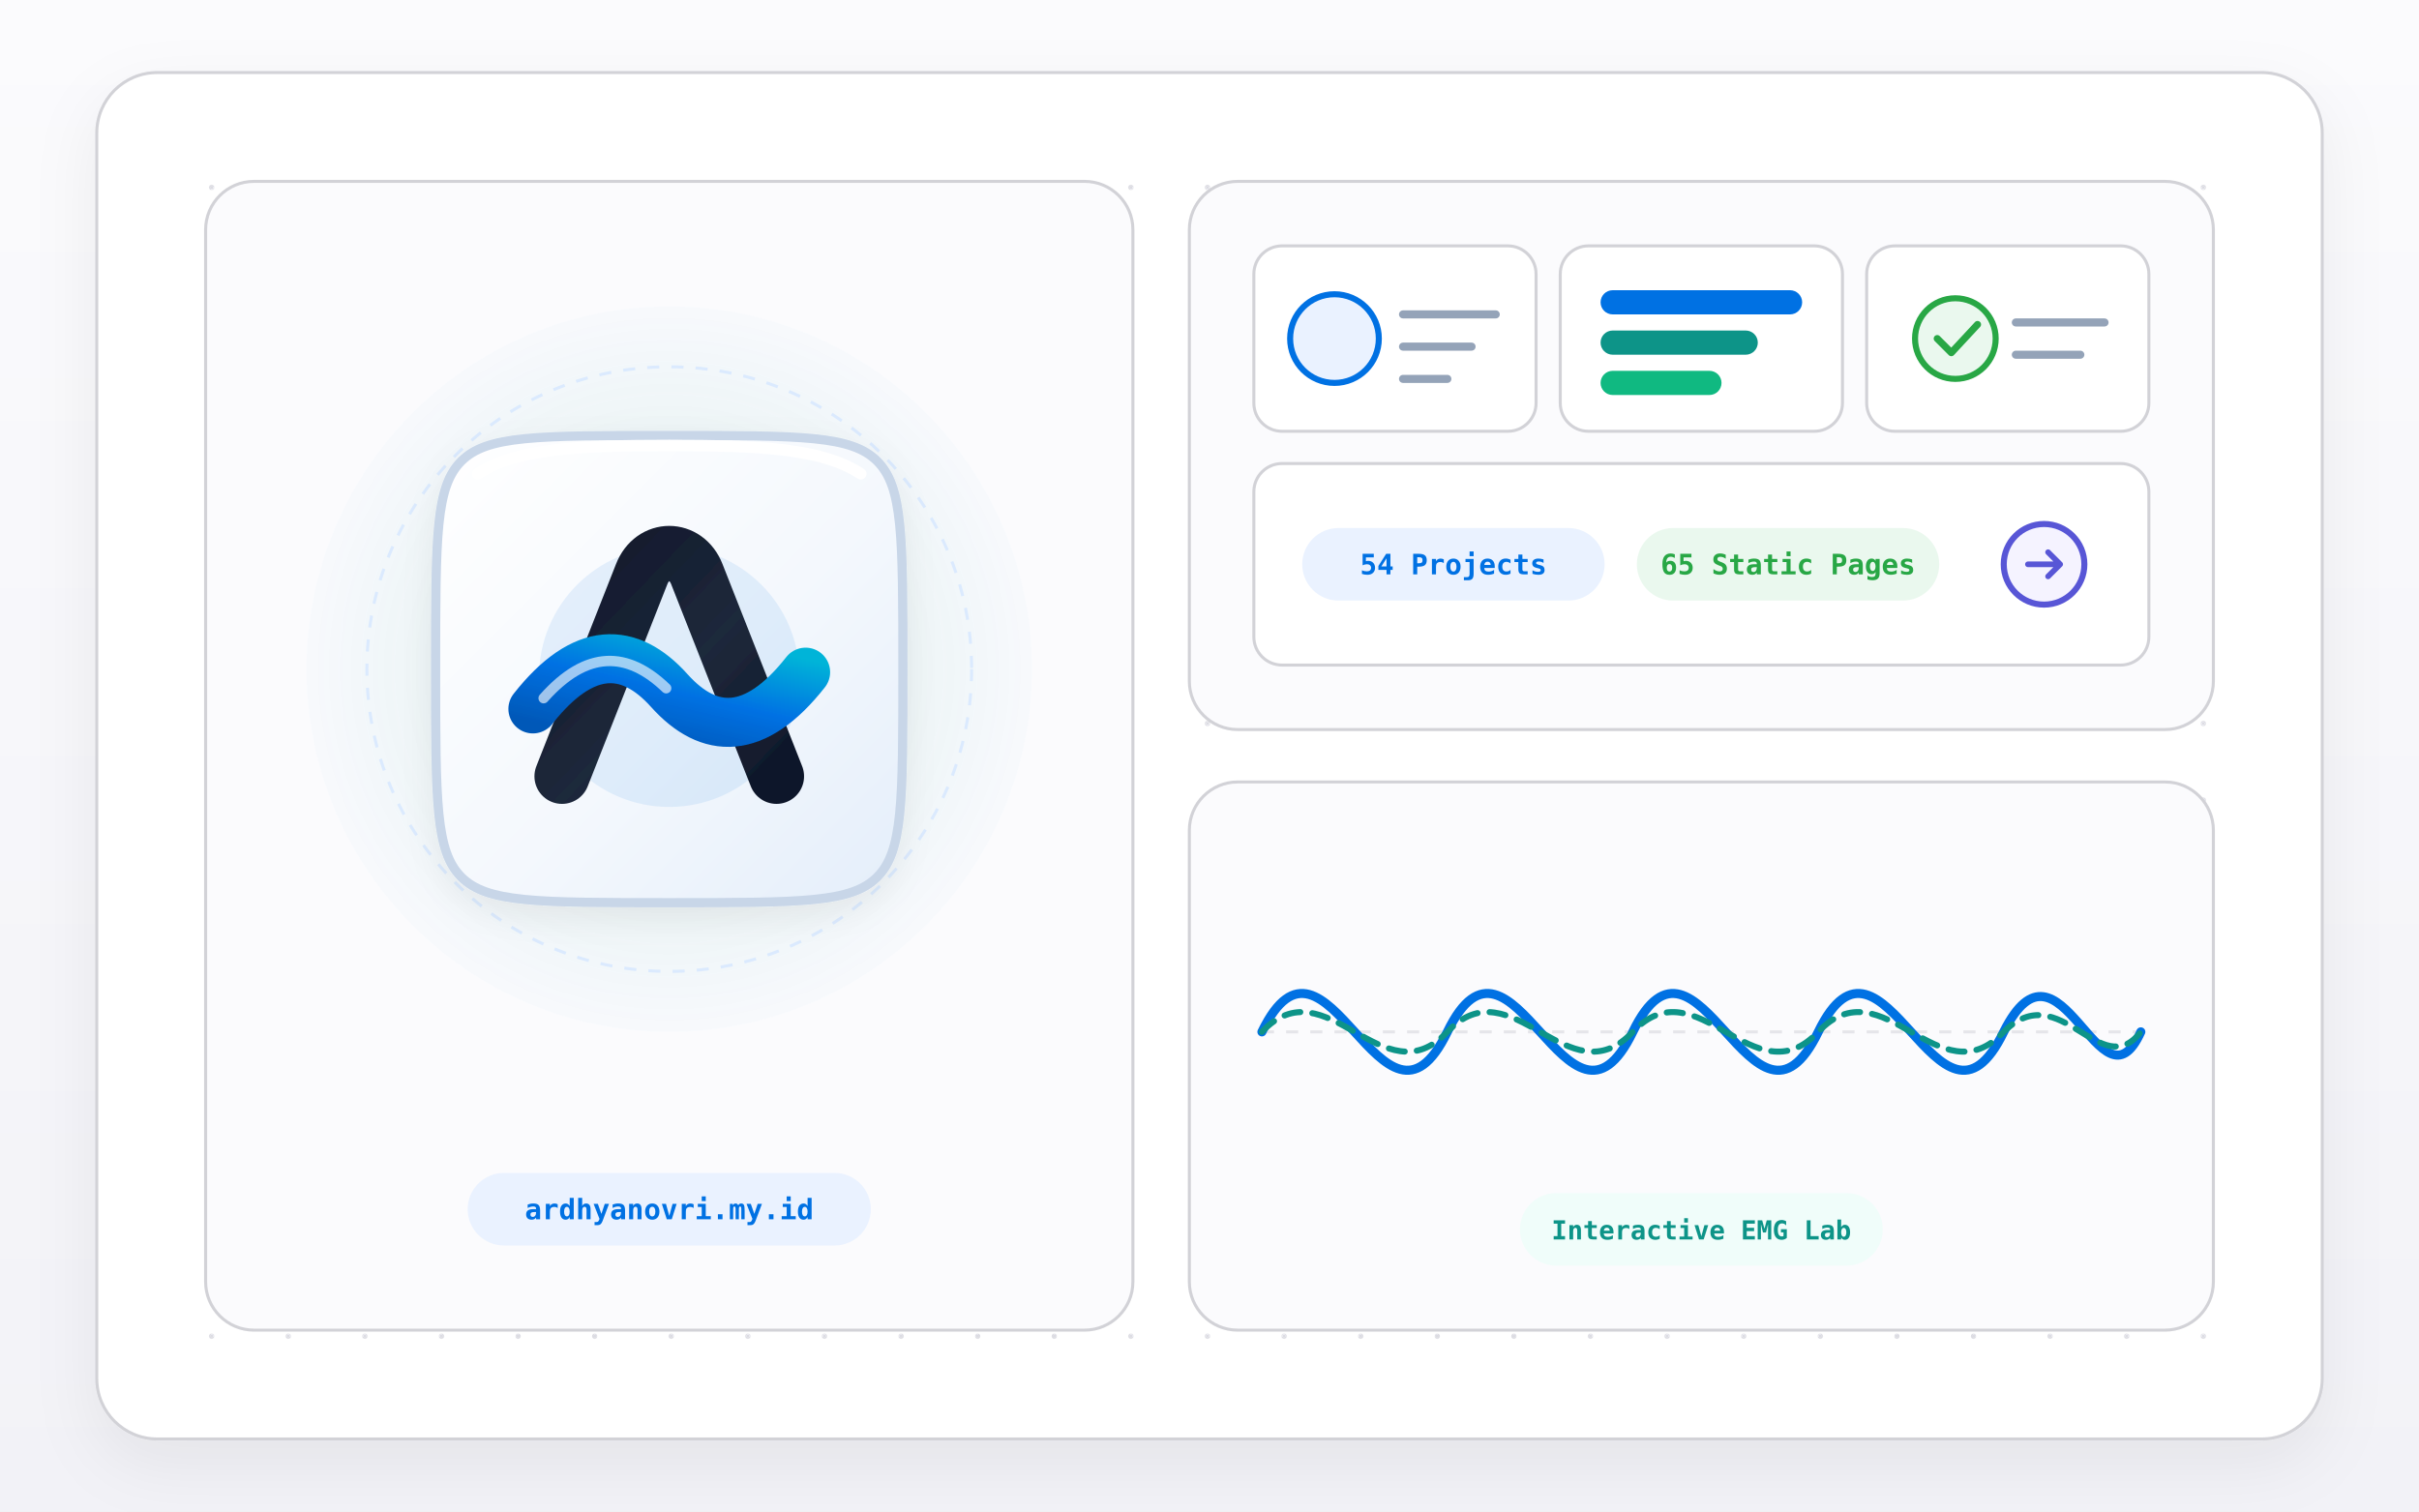
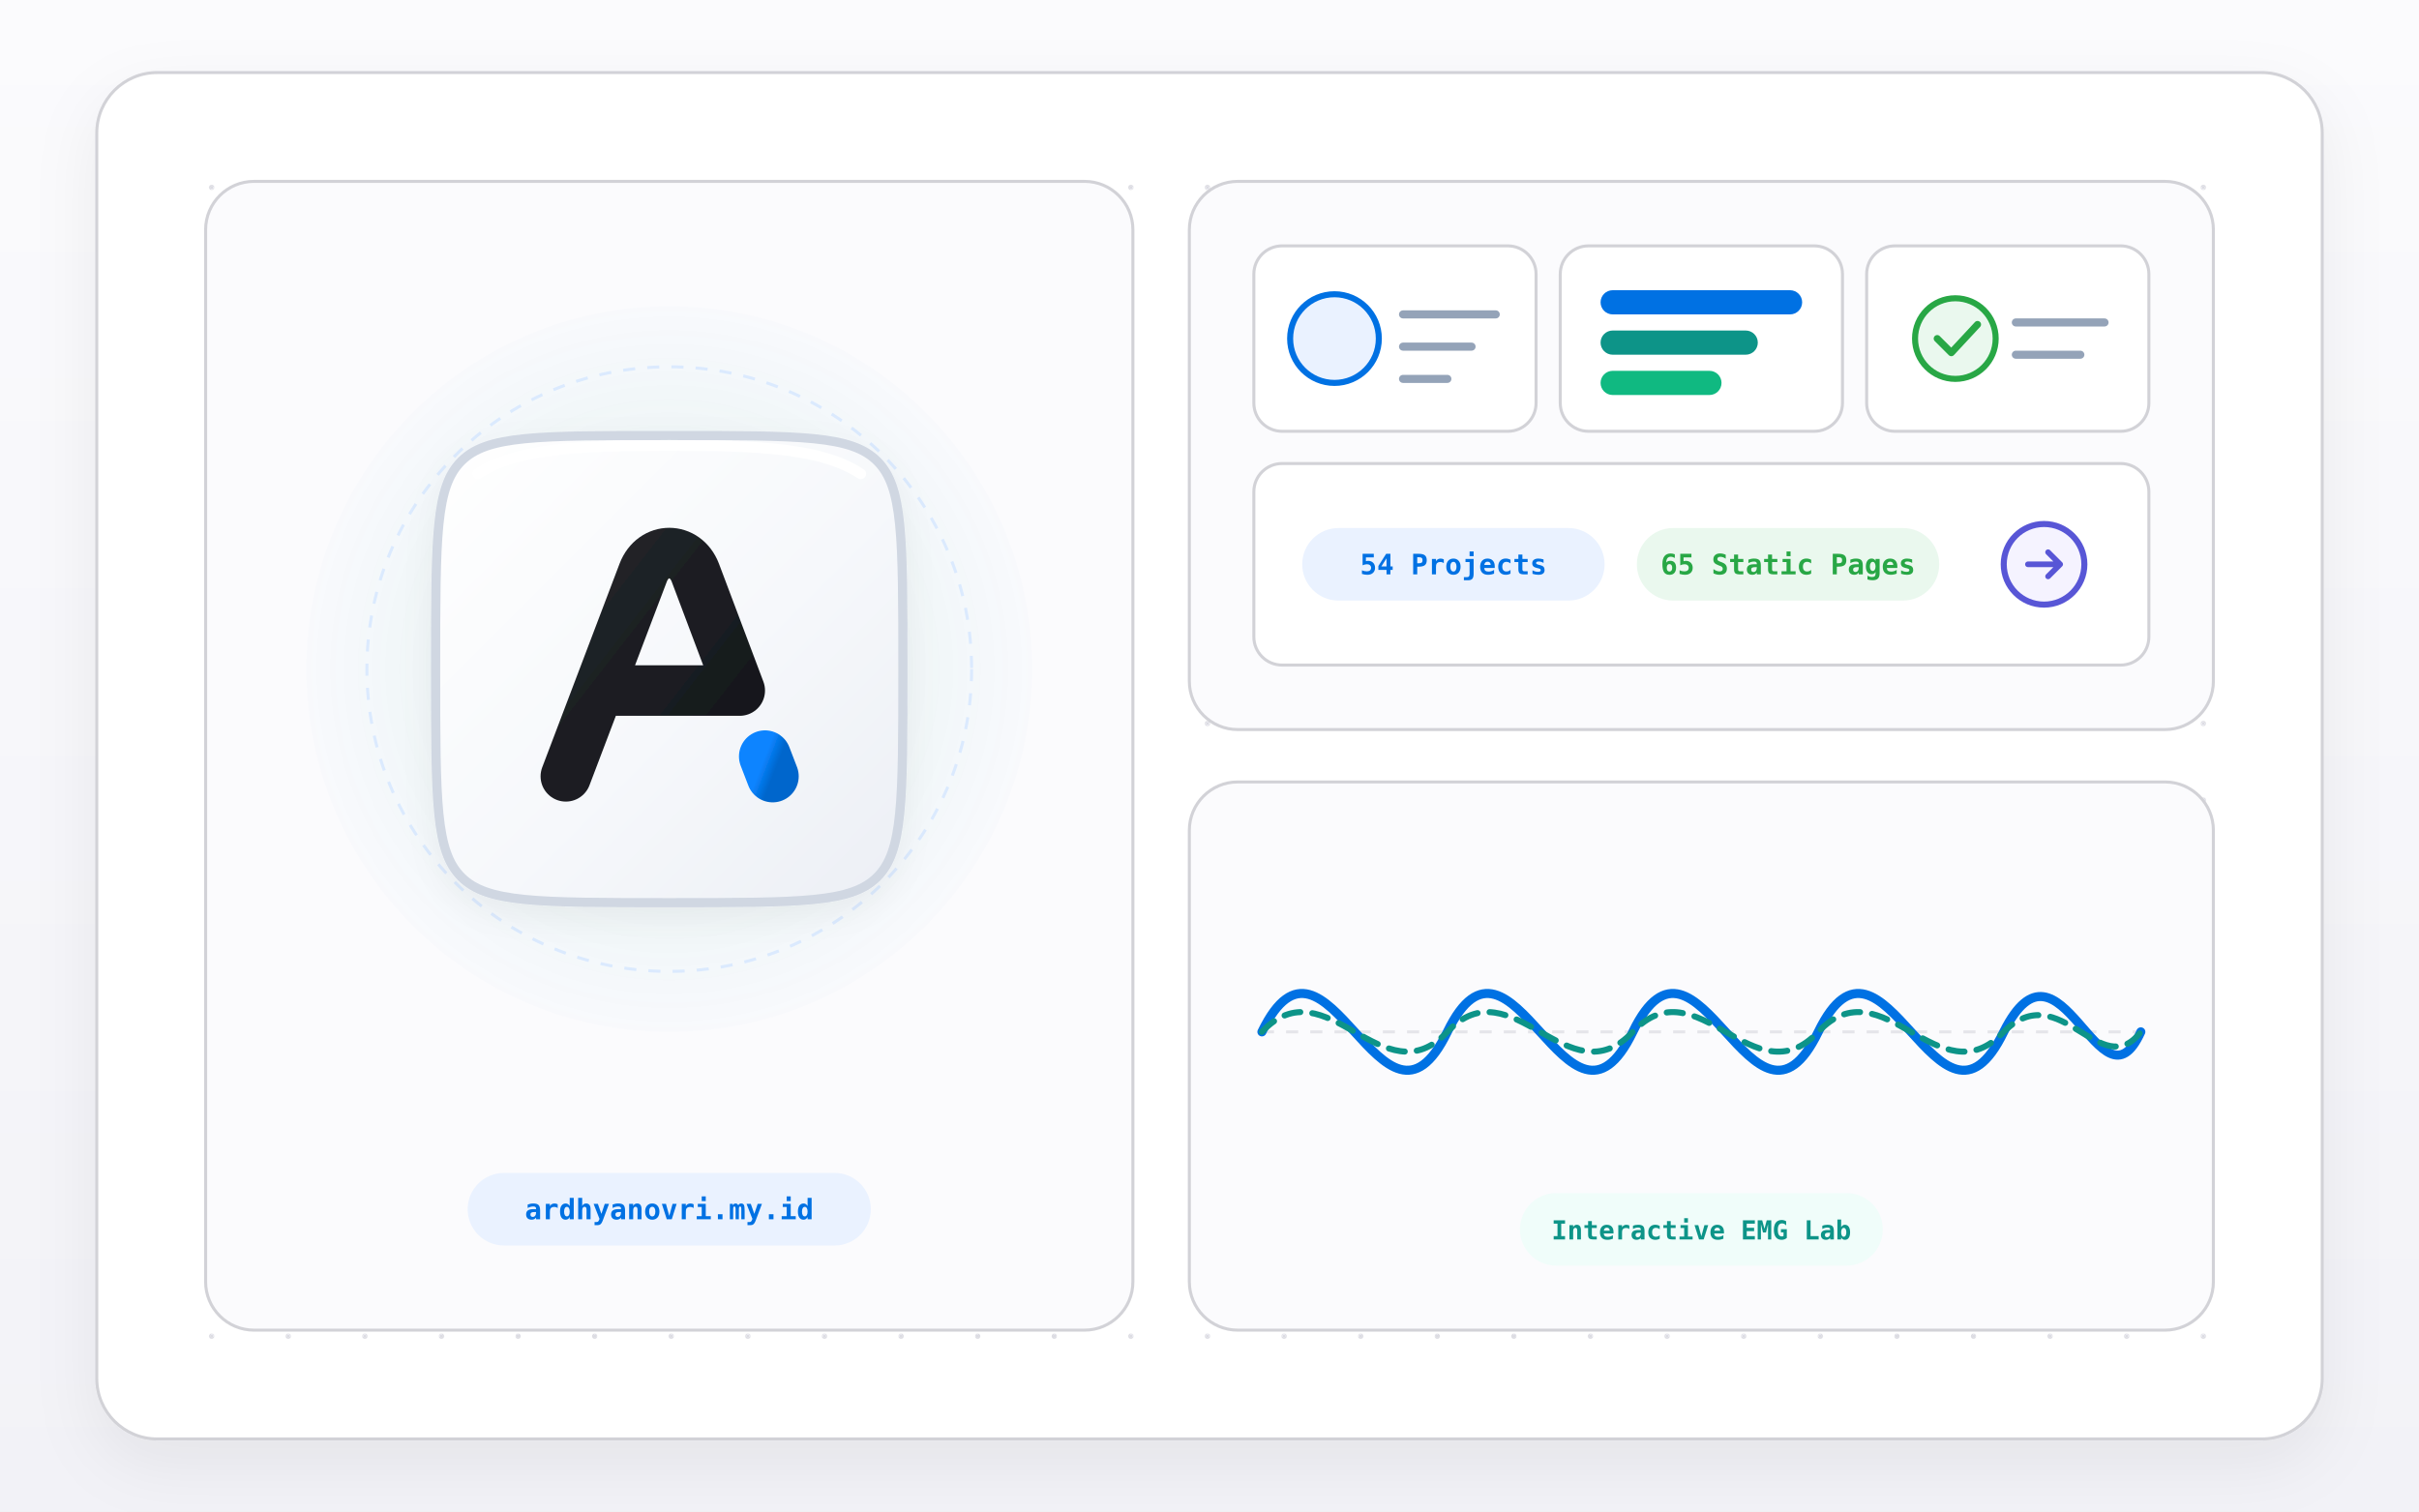
<svg xmlns="http://www.w3.org/2000/svg" viewBox="0 0 1200 750" width="1200" height="750" fill="none" role="img" aria-label="Personal Portfolio and Interactive Engineering Workbench in Apple White Studio">
  <defs>
    <linearGradient id="outerBg" x1="0" y1="0" x2="0" y2="1">
      <stop offset="0%" stop-color="#fbfbfd" />
      <stop offset="100%" stop-color="#f2f2f7" />
    </linearGradient>
    <linearGradient id="iconSqBg" x1="0" y1="0" x2="1" y2="1">
      <stop offset="0%" stop-color="#FFFFFF" />
-       <stop offset="55%" stop-color="#F4F8FD" />
-       <stop offset="100%" stop-color="#E4EEFA" />
+       <stop offset="55%" stop-color="#F6F8FB" />
+       <stop offset="100%" stop-color="#ECEFF5" />
    </linearGradient>
    <linearGradient id="iconArch" x1="0" y1="0" x2="1" y2="1">
-       <stop offset="0%" stop-color="#0F172A" />
-       <stop offset="55%" stop-color="#1E293B" />
-       <stop offset="100%" stop-color="#0F172A" />
+       <stop offset="0%" stop-color="#23252A" />
+       <stop offset="100%" stop-color="#14161A" />
    </linearGradient>
-     <linearGradient id="iconWave" x1="0" y1="1" x2="1" y2="0">
-       <stop offset="0%" stop-color="#0058B8" />
-       <stop offset="50%" stop-color="#0071E3" />
-       <stop offset="100%" stop-color="#00B4D8" />
+     <linearGradient id="iconAccent" x1="0" y1="0" x2="1" y2="1">
+       <stop offset="0%" stop-color="#0A84FF" />
+       <stop offset="100%" stop-color="#0066CC" />
    </linearGradient>
    <radialGradient id="iconHalo" cx="50%" cy="50%" r="55%">
-       <stop offset="0%" stop-color="#0071E3" stop-opacity="0.16" />
-       <stop offset="65%" stop-color="#0D9488" stop-opacity="0.05" />
+       <stop offset="0%" stop-color="#0071E3" stop-opacity="0.12" />
+       <stop offset="65%" stop-color="#0D9488" stop-opacity="0.04" />
      <stop offset="100%" stop-color="#0071E3" stop-opacity="0" />
    </radialGradient>
    <filter id="stageShadow" x="-5%" y="-5%" width="110%" height="112%">
      <feDropShadow dx="0" dy="12" stdDeviation="16" flood-color="#000000" flood-opacity="0.06" />
    </filter>
    <filter id="appIconShadow" filterUnits="userSpaceOnUse" x="-20" y="-20" width="104" height="104">
-       <feDropShadow dx="0" dy="6" stdDeviation="6" flood-color="#003D82" flood-opacity="0.15" />
-       <feDropShadow dx="0" dy="1.5" stdDeviation="2" flood-color="#000000" flood-opacity="0.06" />
+       <feDropShadow dx="0" dy="5" stdDeviation="5" flood-color="#0F172A" flood-opacity="0.12" />
+       <feDropShadow dx="0" dy="1.5" stdDeviation="2" flood-color="#000000" flood-opacity="0.05" />
    </filter>
    <pattern id="dotGrid" width="38" height="38" patternUnits="userSpaceOnUse">
      <circle cx="19" cy="19" r="1.3" fill="#dcdce2" />
    </pattern>
  </defs>
  <rect width="1200" height="750" fill="url(#outerBg)" />
  <g transform="translate(48, 36)">
    <rect width="1104" height="678" rx="30" fill="#ffffff" stroke="#d2d2d7" stroke-width="1.5" filter="url(#stageShadow)" />
    <rect x="28" y="28" width="1048" height="622" fill="url(#dotGrid)" />
    <rect x="54" y="54" width="460" height="570" rx="24" fill="#fbfbfd" stroke="#d2d2d7" stroke-width="1.5" />
    <circle cx="284" cy="296" r="180" fill="url(#iconHalo)" />
    <circle cx="284" cy="296" r="150" fill="none" stroke="#dbeafe" stroke-width="1.5" stroke-dasharray="6 6" />
    <g transform="translate(162.4, 174.4) scale(3.8)" filter="url(#appIconShadow)">
-       <path d="M 32,1.5 C 49.5,1.5 55.8,1.5 59.15,4.85 C 62.5,8.2 62.5,14.5 62.5,32 C 62.5,49.5 62.5,55.8 59.15,59.15 C 55.8,62.5 49.5,62.5 32,62.5 C 14.5,62.5 8.2,62.5 4.85,59.15 C 1.5,55.8 1.5,49.5 1.5,32 C 1.5,14.5 1.5,8.2 4.85,4.85 C 8.2,1.5 14.5,1.5 32,1.5 Z" fill="url(#iconSqBg)" stroke="#c8d6e8" stroke-width="1.2" />
-       <path d="M 7,6.5 C 12,3.2 20,2.8 32,2.8 C 44,2.8 52,3.2 57,6.5" fill="none" stroke="#FFFFFF" stroke-width="1.5" stroke-linecap="round" />
-       <circle cx="32" cy="33" r="17" fill="#0071E3" opacity="0.09" />
-       <path d="M 18.0,46.0 L 28.4,19.6 C 29.8,16.0 34.2,16.0 35.6,19.6 L 46.0,46.0" fill="none" stroke="url(#iconArch)" stroke-width="7.2" stroke-linecap="round" stroke-linejoin="round" />
-       <path d="M 14.2,37.2 C 20.8,28.8 26.8,29.0 32.0,34.8 C 37.2,40.6 43.2,40.8 49.8,32.4" fill="none" stroke="url(#iconWave)" stroke-width="6.4" stroke-linecap="round" stroke-linejoin="round" />
-       <path d="M 15.6,35.8 C 21.2,29.5 26.5,29.6 31.6,34.5" fill="none" stroke="#FFFFFF" stroke-width="1.35" stroke-linecap="round" opacity="0.62" />
+       <path d="M 32,1.5 C 49.5,1.5 55.8,1.5 59.15,4.85 C 62.5,8.2 62.5,14.5 62.5,32 C 62.5,49.5 62.5,55.8 59.15,59.15 C 55.8,62.5 49.5,62.5 32,62.5 C 14.5,62.5 8.2,62.5 4.85,59.15 C 1.5,55.8 1.5,49.5 1.5,32 C 1.5,14.5 1.5,8.2 4.85,4.85 C 8.2,1.5 14.5,1.5 32,1.5 Z" fill="url(#iconSqBg)" stroke="#d0d7e2" stroke-width="1.2" />
+       <path d="M 7,6.5 C 12,3.2 20,2.8 32,2.8 C 44,2.8 52,3.2 57,6.5" fill="none" stroke="#FFFFFF" stroke-width="1.4" stroke-linecap="round" />
+       <path d="M 18.5,46.0 L 28.6,19.4 C 29.9,16.0 34.1,16.0 35.4,19.4 L 41.2,34.8 H 23.2" fill="none" stroke="url(#iconArch)" stroke-width="6.6" stroke-linecap="round" stroke-linejoin="round" />
+       <path d="M 44.5,43.4 L 45.5,46.0" fill="none" stroke="url(#iconAccent)" stroke-width="6.8" stroke-linecap="round" />
    </g>
    <rect x="184" y="546" width="200" height="36" rx="18" fill="#eaf2ff" />
    <text x="284" y="569" text-anchor="middle" font-family="SF Mono, monospace" font-size="14" font-weight="700" fill="#0071e3">ardhyanovri.my.id</text>
    <rect x="542" y="54" width="508" height="272" rx="24" fill="#fbfbfd" stroke="#d2d2d7" stroke-width="1.5" />
    <rect x="574" y="86" width="140" height="92" rx="14" fill="#ffffff" stroke="#d2d2d7" stroke-width="1.5" />
    <circle cx="614" cy="132" r="22" fill="#eaf2ff" stroke="#0071e3" stroke-width="3" />
    <path d="M 648,120 H 694 M 648,136 H 682 M 648,152 H 670" stroke="#94a3b8" stroke-width="4" stroke-linecap="round" />
    <rect x="726" y="86" width="140" height="92" rx="14" fill="#ffffff" stroke="#d2d2d7" stroke-width="1.5" />
    <rect x="746" y="108" width="100" height="12" rx="6" fill="#0071e3" />
    <rect x="746" y="128" width="78" height="12" rx="6" fill="#0d9488" />
    <rect x="746" y="148" width="60" height="12" rx="6" fill="#10b981" />
    <rect x="878" y="86" width="140" height="92" rx="14" fill="#ffffff" stroke="#d2d2d7" stroke-width="1.5" />
    <circle cx="922" cy="132" r="20" fill="#eaf8ee" stroke="#28a745" stroke-width="3" />
    <polyline points="913,132 920,139 933,125" fill="none" stroke="#28a745" stroke-width="3.5" stroke-linecap="round" stroke-linejoin="round" />
    <path d="M 952,124 H 996 M 952,140 H 984" stroke="#94a3b8" stroke-width="4" stroke-linecap="round" />
    <rect x="574" y="194" width="444" height="100" rx="14" fill="#ffffff" stroke="#d2d2d7" stroke-width="1.5" />
    <rect x="598" y="226" width="150" height="36" rx="18" fill="#eaf2ff" />
    <text x="673" y="249" text-anchor="middle" font-family="SF Mono, monospace" font-size="14" font-weight="700" fill="#0071e3">54 Projects</text>
    <rect x="764" y="226" width="150" height="36" rx="18" fill="#eaf8ee" />
    <text x="839" y="249" text-anchor="middle" font-family="SF Mono, monospace" font-size="14" font-weight="700" fill="#28a745">65 Static Pages</text>
    <circle cx="966" cy="244" r="20" fill="#f5f3ff" stroke="#5856d6" stroke-width="3" />
    <path d="M 958,244 H 974 M 968,238 L 974,244 L 968,250" fill="none" stroke="#5856d6" stroke-width="2.8" stroke-linecap="round" stroke-linejoin="round" />
    <rect x="542" y="352" width="508" height="272" rx="24" fill="#fbfbfd" stroke="#d2d2d7" stroke-width="1.5" />
    <line x1="578" y1="476" x2="1014" y2="476" stroke="#e5e5ea" stroke-width="1.5" stroke-dasharray="6 6" />
    <path d="M 578,476 C 610,410 638,542 670,476 C 702,410 730,542 762,476 C 794,410 822,542 854,476 C 886,410 914,542 946,476 C 974,420 994,520 1014,476" fill="none" stroke="#0071e3" stroke-width="4.5" stroke-linecap="round" />
    <path d="M 578,476 C 610,442 638,510 670,476 C 702,442 730,510 762,476 C 794,442 822,510 854,476 C 886,442 914,510 946,476 C 974,448 994,502 1014,476" fill="none" stroke="#0d9488" stroke-width="3" stroke-dasharray="8 6" stroke-linecap="round" />
    <rect x="706" y="556" width="180" height="36" rx="18" fill="#f0fdfa" />
    <text x="796" y="579" text-anchor="middle" font-family="SF Mono, monospace" font-size="13" font-weight="700" fill="#0d9488">Interactive EMG Lab</text>
  </g>
</svg>
